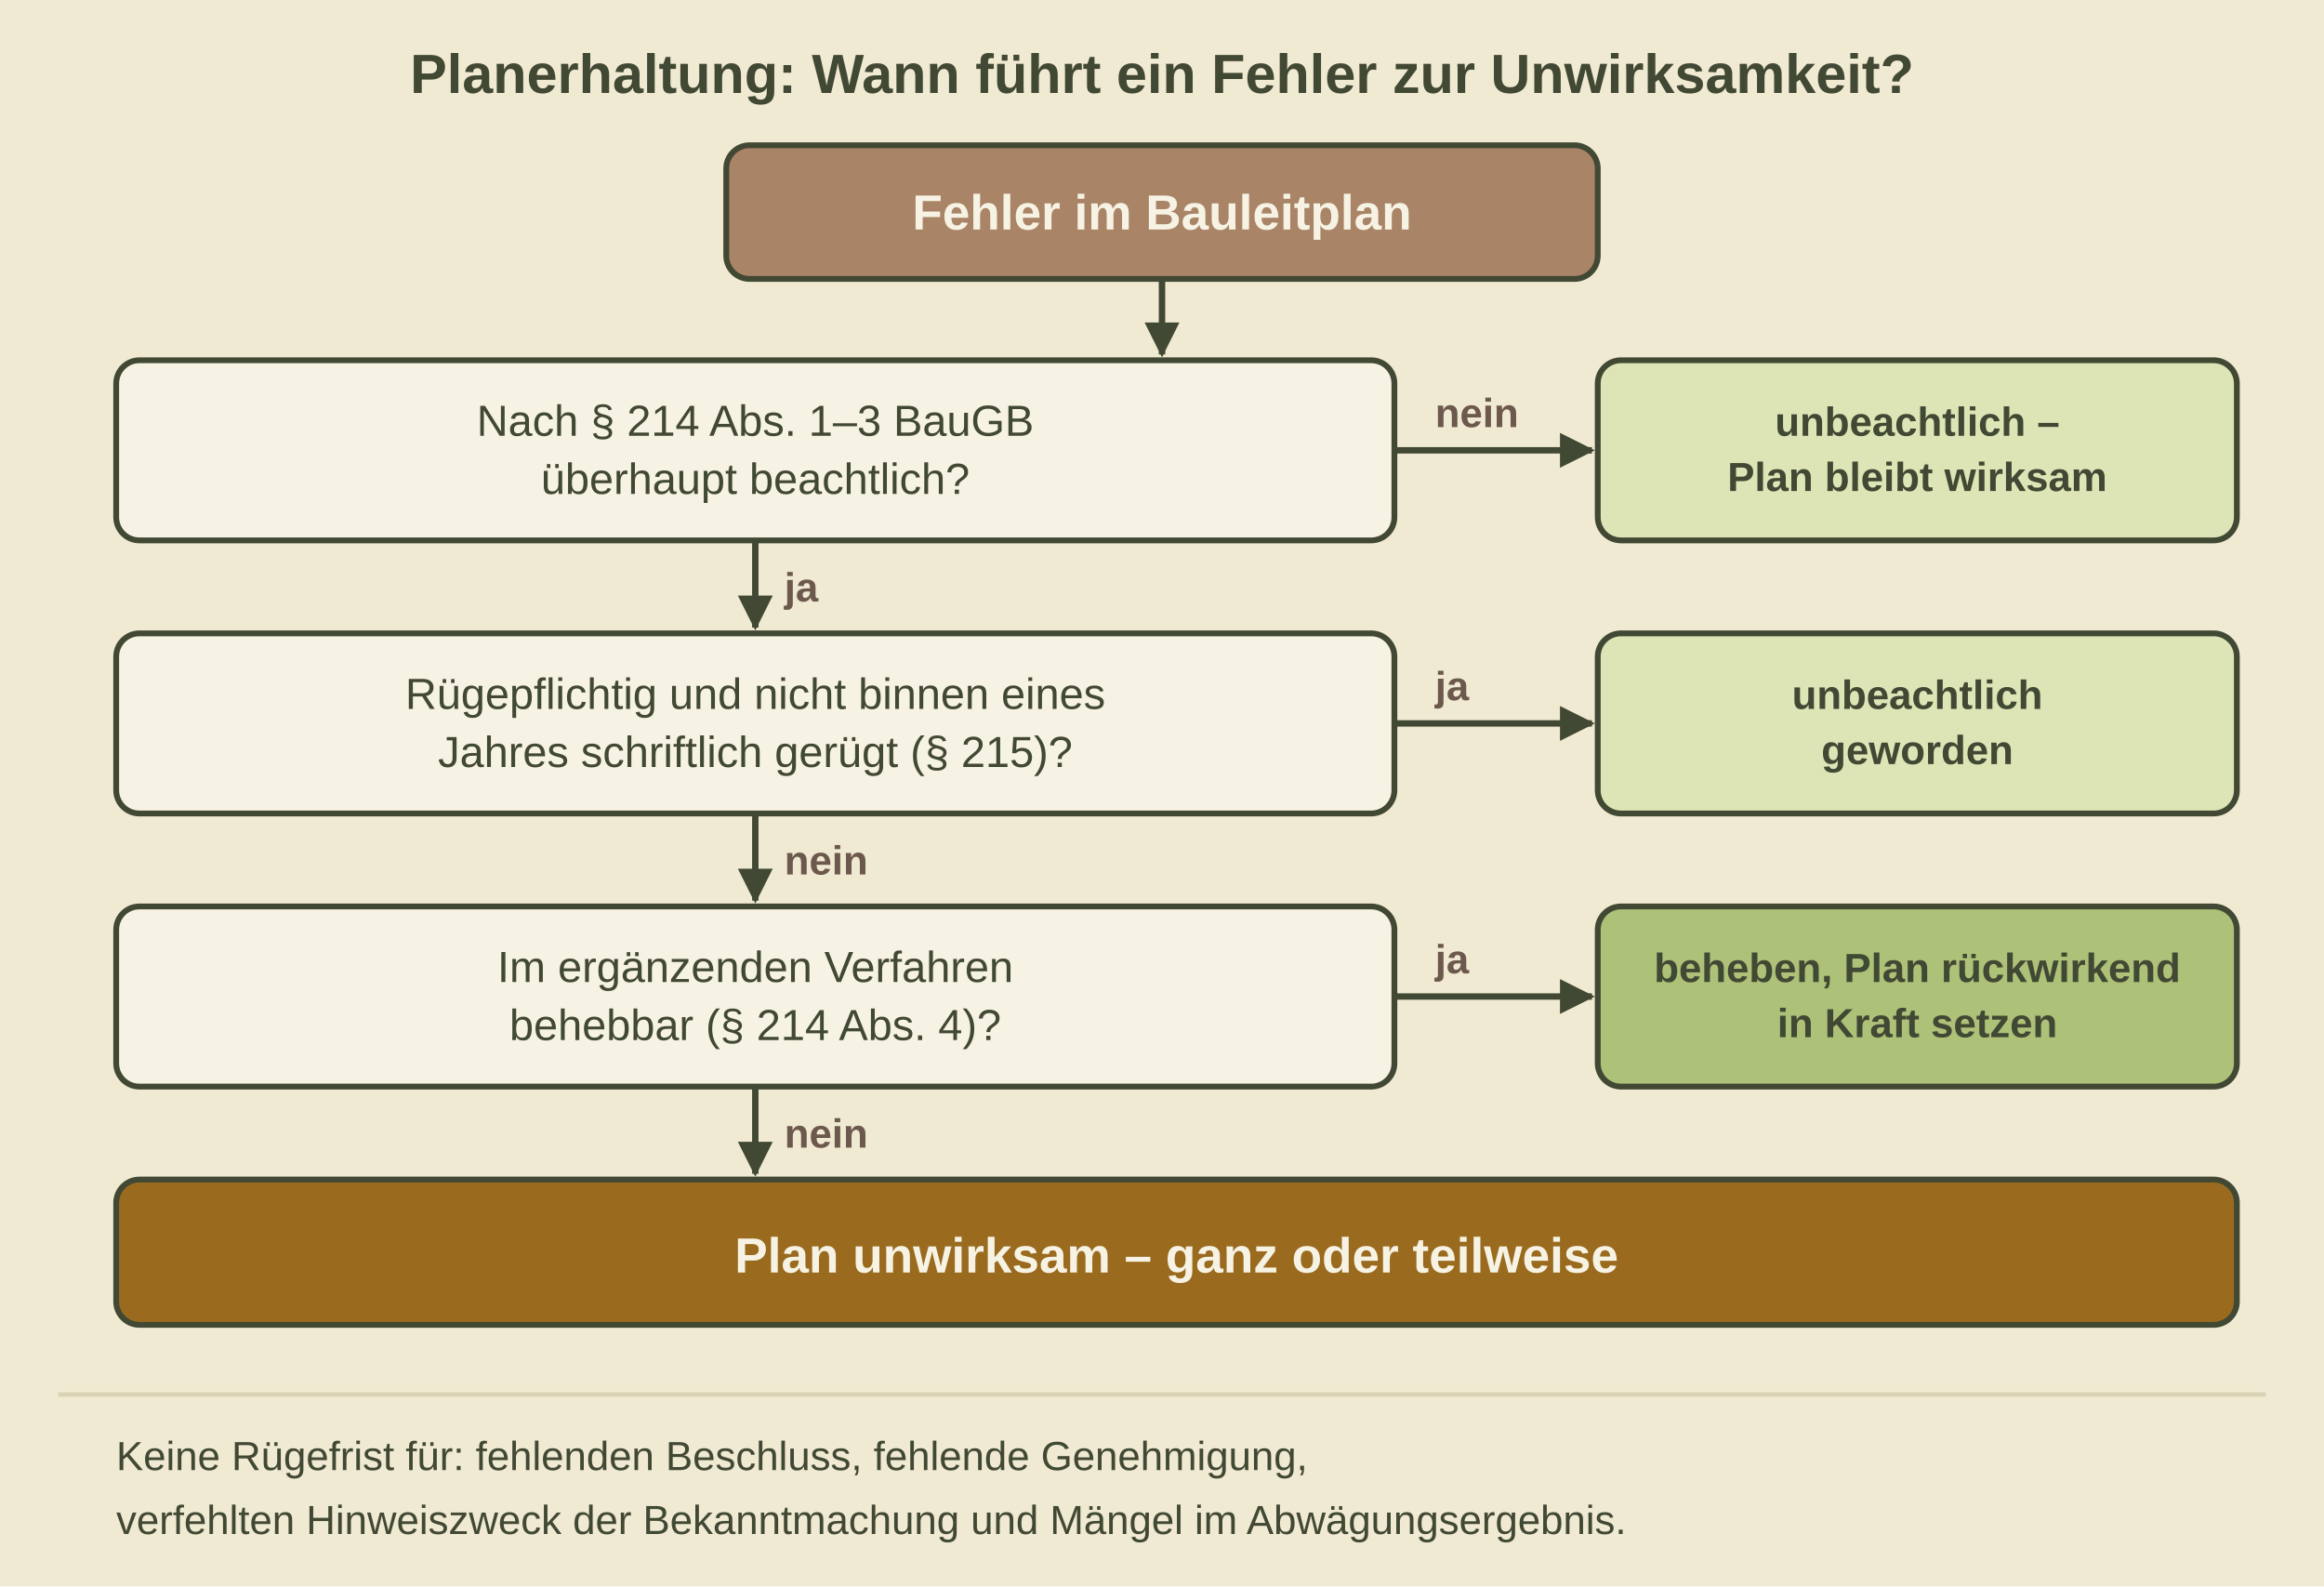
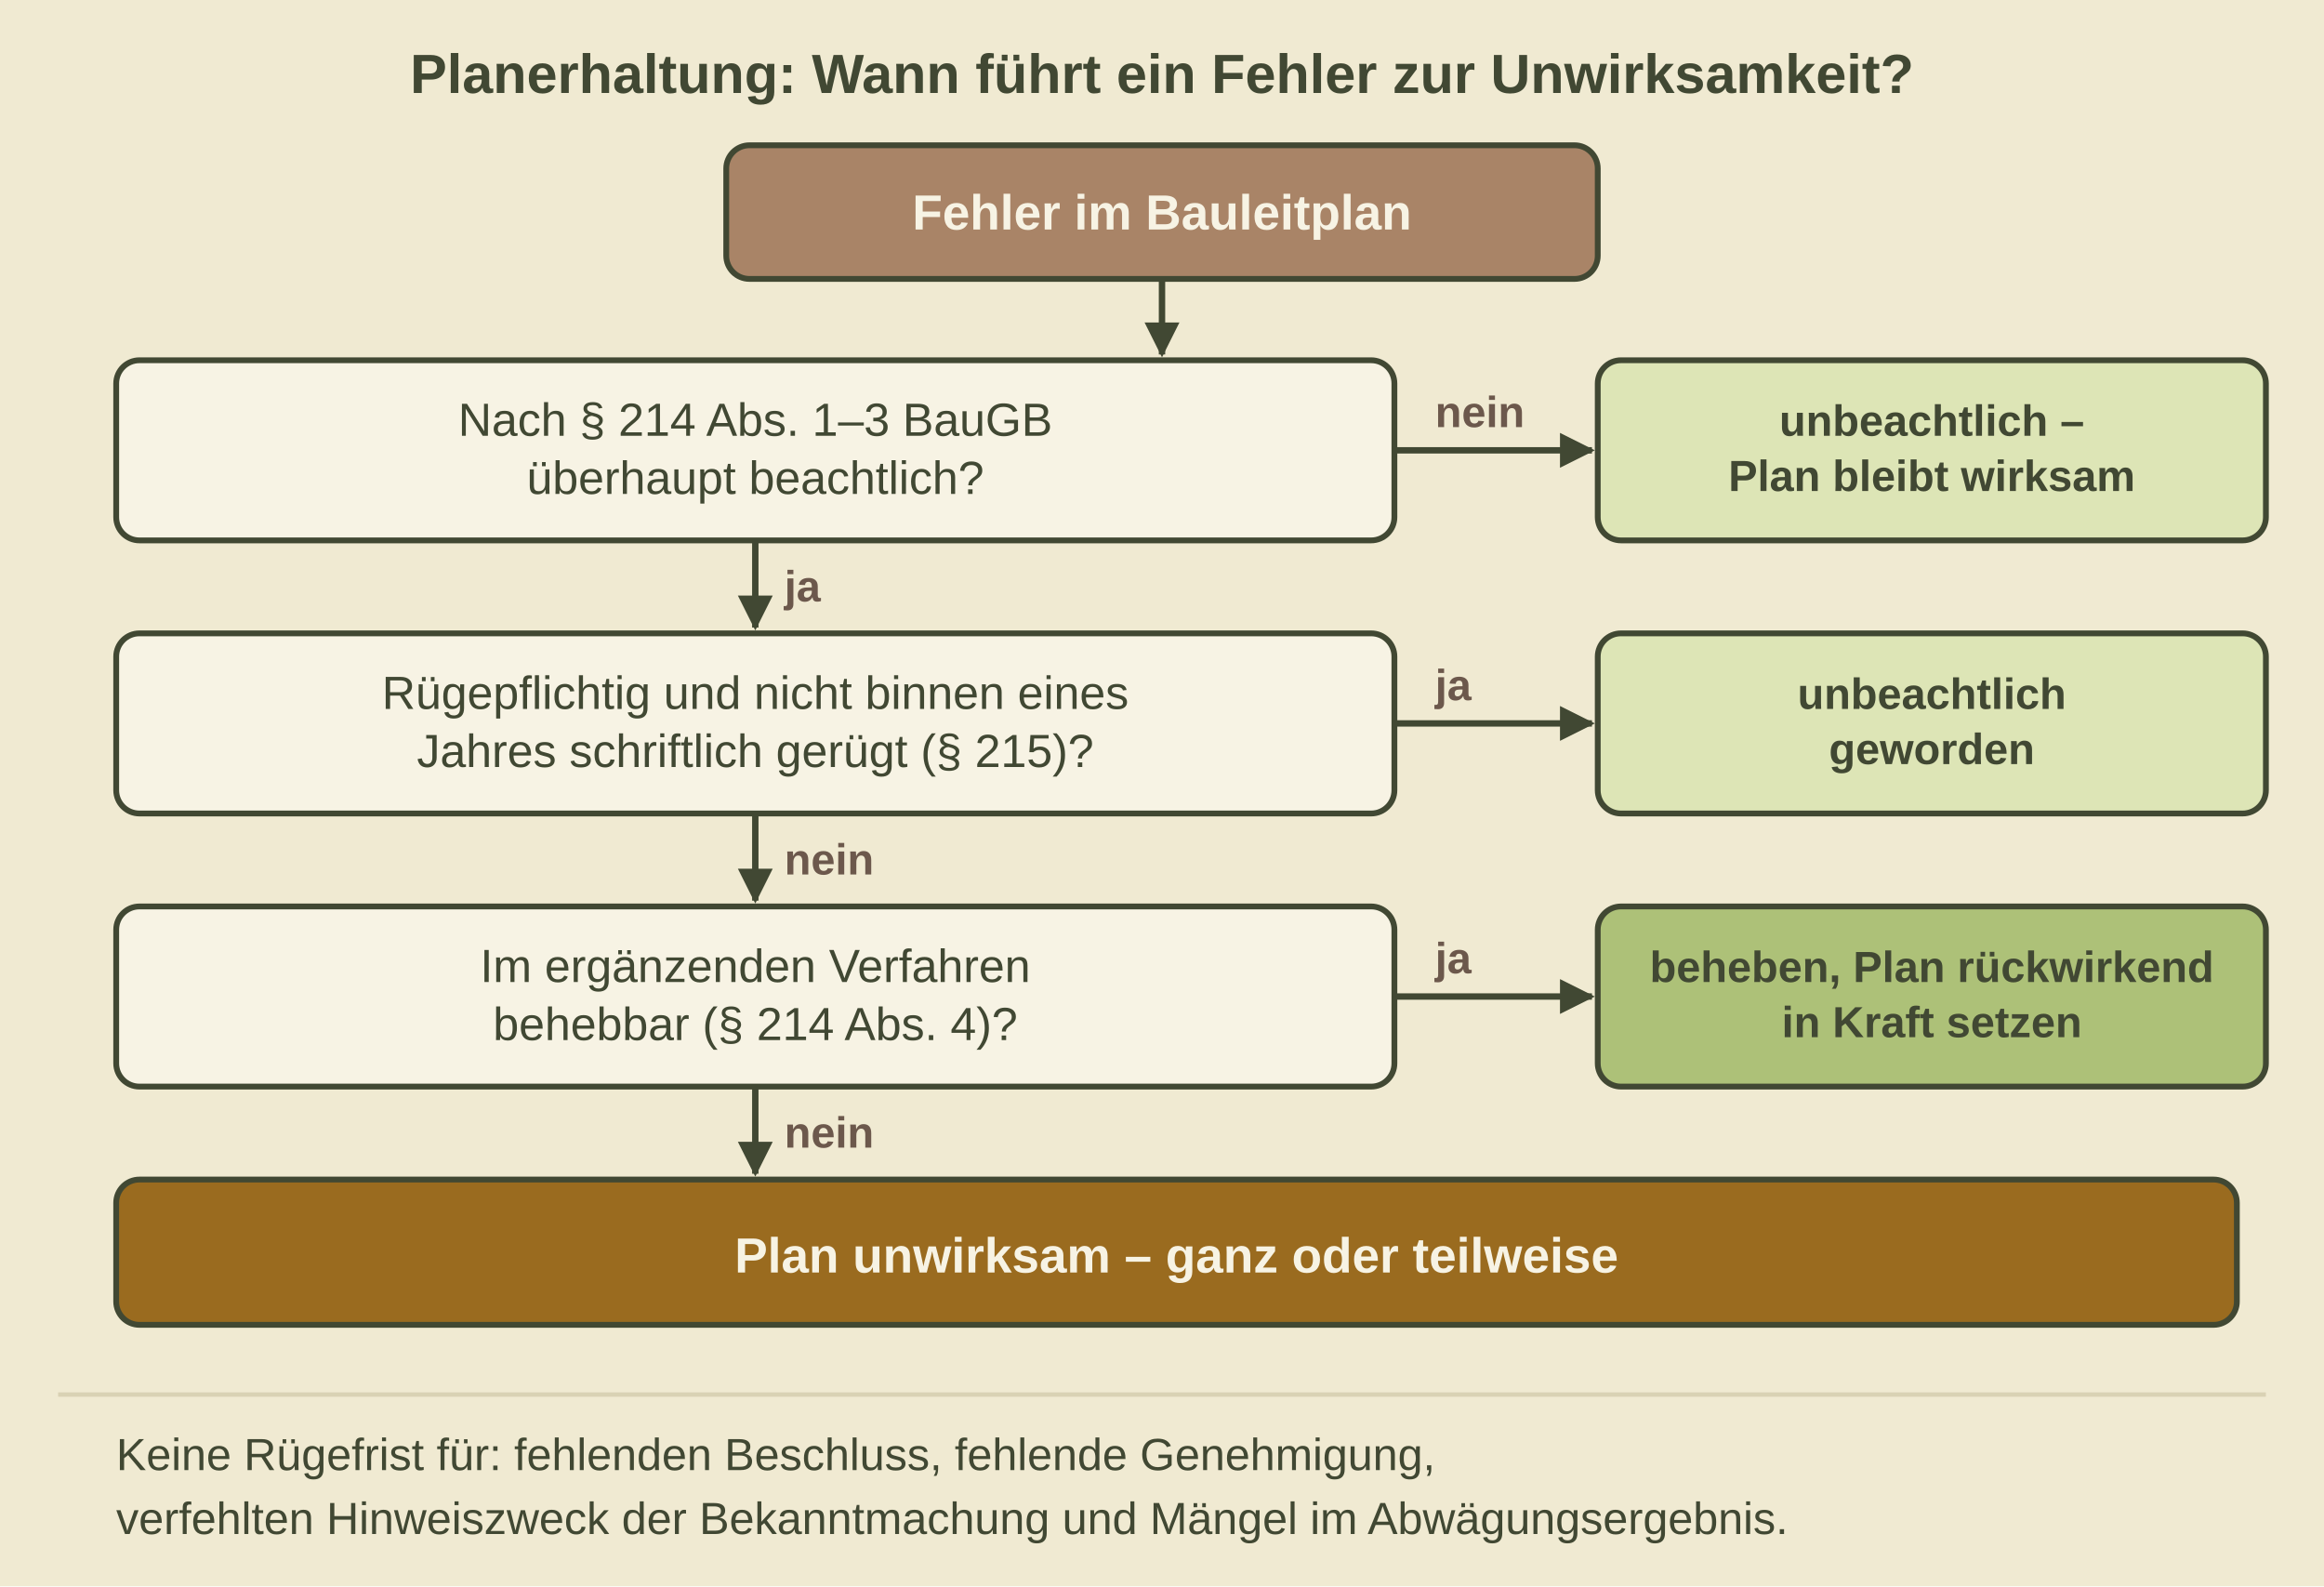
<svg xmlns="http://www.w3.org/2000/svg" viewBox="0 0 800 546" width="800" height="546" font-family="Arial, Helvetica, 'Liberation Sans', sans-serif">
  <rect x="0" y="0" width="800" height="546" fill="#f0ead2" />
  <defs>
    <marker id="spitze" markerWidth="12" markerHeight="12" refX="11" refY="6" orient="auto" markerUnits="userSpaceOnUse">
      <path d="M0,0 L12,6 L0,12 Z" fill="#414833" />
    </marker>
  </defs>
  <text x="400" y="32" font-size="19" text-anchor="middle" font-weight="bold" fill="#414833">Planerhaltung: Wann führt ein Fehler zur Unwirksamkeit?</text>
  <rect x="250" y="50" width="300" height="46" rx="8" fill="#a98467" stroke="#414833" stroke-width="2" />
  <text x="400" y="79" font-size="17" text-anchor="middle" font-weight="bold" fill="#f7f3e4">Fehler im Bauleitplan</text>
  <line x1="400" y1="96" x2="400" y2="122" stroke="#414833" stroke-width="2.2" marker-end="url(#spitze)" />
  <rect x="40" y="124" width="440" height="62" rx="8" fill="#f7f3e4" stroke="#414833" stroke-width="2" />
-   <text x="260" y="150" font-size="15" text-anchor="middle" font-weight="normal" fill="#414833">Nach § 214 Abs. 1–3 BauGB</text>
-   <text x="260" y="170" font-size="15" text-anchor="middle" font-weight="normal" fill="#414833">überhaupt beachtlich?</text>
+   <text x="260" y="150" font-size="16" text-anchor="middle" font-weight="normal" fill="#414833">Nach § 214 Abs. 1–3 BauGB</text>
+   <text x="260" y="170" font-size="16" text-anchor="middle" font-weight="normal" fill="#414833">überhaupt beachtlich?</text>
  <line x1="480" y1="155" x2="548" y2="155" stroke="#414833" stroke-width="2.2" marker-end="url(#spitze)" />
-   <text x="494" y="147" font-size="14" text-anchor="start" font-weight="bold" fill="#6c584c">nein</text>
-   <rect x="550" y="124" width="220" height="62" rx="8" fill="#dde5b6" stroke="#414833" stroke-width="2" />
-   <text x="660" y="150" font-size="14" text-anchor="middle" font-weight="bold" fill="#414833">unbeachtlich –</text>
-   <text x="660" y="169" font-size="14" text-anchor="middle" font-weight="bold" fill="#414833">Plan bleibt wirksam</text>
+   <text x="494" y="147" font-size="15" text-anchor="start" font-weight="bold" fill="#6c584c">nein</text>
+   <rect x="550" y="124" width="230" height="62" rx="8" fill="#dde5b6" stroke="#414833" stroke-width="2" />
+   <text x="665" y="150" font-size="15" text-anchor="middle" font-weight="bold" fill="#414833">unbeachtlich –</text>
+   <text x="665" y="169" font-size="15" text-anchor="middle" font-weight="bold" fill="#414833">Plan bleibt wirksam</text>
  <line x1="260" y1="186" x2="260" y2="216" stroke="#414833" stroke-width="2.2" marker-end="url(#spitze)" />
-   <text x="270" y="207" font-size="14" text-anchor="start" font-weight="bold" fill="#6c584c">ja</text>
+   <text x="270" y="207" font-size="15" text-anchor="start" font-weight="bold" fill="#6c584c">ja</text>
  <rect x="40" y="218" width="440" height="62" rx="8" fill="#f7f3e4" stroke="#414833" stroke-width="2" />
-   <text x="260" y="244" font-size="15" text-anchor="middle" font-weight="normal" fill="#414833">Rügepflichtig und nicht binnen eines</text>
-   <text x="260" y="264" font-size="15" text-anchor="middle" font-weight="normal" fill="#414833">Jahres schriftlich gerügt (§ 215)?</text>
+   <text x="260" y="244" font-size="16" text-anchor="middle" font-weight="normal" fill="#414833">Rügepflichtig und nicht binnen eines</text>
+   <text x="260" y="264" font-size="16" text-anchor="middle" font-weight="normal" fill="#414833">Jahres schriftlich gerügt (§ 215)?</text>
  <line x1="480" y1="249" x2="548" y2="249" stroke="#414833" stroke-width="2.2" marker-end="url(#spitze)" />
-   <text x="494" y="241" font-size="14" text-anchor="start" font-weight="bold" fill="#6c584c">ja</text>
-   <rect x="550" y="218" width="220" height="62" rx="8" fill="#dde5b6" stroke="#414833" stroke-width="2" />
-   <text x="660" y="244" font-size="14" text-anchor="middle" font-weight="bold" fill="#414833">unbeachtlich</text>
-   <text x="660" y="263" font-size="14" text-anchor="middle" font-weight="bold" fill="#414833">geworden</text>
+   <text x="494" y="241" font-size="15" text-anchor="start" font-weight="bold" fill="#6c584c">ja</text>
+   <rect x="550" y="218" width="230" height="62" rx="8" fill="#dde5b6" stroke="#414833" stroke-width="2" />
+   <text x="665" y="244" font-size="15" text-anchor="middle" font-weight="bold" fill="#414833">unbeachtlich</text>
+   <text x="665" y="263" font-size="15" text-anchor="middle" font-weight="bold" fill="#414833">geworden</text>
  <line x1="260" y1="280" x2="260" y2="310" stroke="#414833" stroke-width="2.2" marker-end="url(#spitze)" />
-   <text x="270" y="301" font-size="14" text-anchor="start" font-weight="bold" fill="#6c584c">nein</text>
+   <text x="270" y="301" font-size="15" text-anchor="start" font-weight="bold" fill="#6c584c">nein</text>
  <rect x="40" y="312" width="440" height="62" rx="8" fill="#f7f3e4" stroke="#414833" stroke-width="2" />
-   <text x="260" y="338" font-size="15" text-anchor="middle" font-weight="normal" fill="#414833">Im ergänzenden Verfahren</text>
-   <text x="260" y="358" font-size="15" text-anchor="middle" font-weight="normal" fill="#414833">behebbar (§ 214 Abs. 4)?</text>
+   <text x="260" y="338" font-size="16" text-anchor="middle" font-weight="normal" fill="#414833">Im ergänzenden Verfahren</text>
+   <text x="260" y="358" font-size="16" text-anchor="middle" font-weight="normal" fill="#414833">behebbar (§ 214 Abs. 4)?</text>
  <line x1="480" y1="343" x2="548" y2="343" stroke="#414833" stroke-width="2.2" marker-end="url(#spitze)" />
-   <text x="494" y="335" font-size="14" text-anchor="start" font-weight="bold" fill="#6c584c">ja</text>
-   <rect x="550" y="312" width="220" height="62" rx="8" fill="#adc178" stroke="#414833" stroke-width="2" />
-   <text x="660" y="338" font-size="14" text-anchor="middle" font-weight="bold" fill="#414833">beheben, Plan rückwirkend</text>
-   <text x="660" y="357" font-size="14" text-anchor="middle" font-weight="bold" fill="#414833">in Kraft setzen</text>
+   <text x="494" y="335" font-size="15" text-anchor="start" font-weight="bold" fill="#6c584c">ja</text>
+   <rect x="550" y="312" width="230" height="62" rx="8" fill="#adc178" stroke="#414833" stroke-width="2" />
+   <text x="665" y="338" font-size="15" text-anchor="middle" font-weight="bold" fill="#414833">beheben, Plan rückwirkend</text>
+   <text x="665" y="357" font-size="15" text-anchor="middle" font-weight="bold" fill="#414833">in Kraft setzen</text>
  <line x1="260" y1="374" x2="260" y2="404" stroke="#414833" stroke-width="2.2" marker-end="url(#spitze)" />
-   <text x="270" y="395" font-size="14" text-anchor="start" font-weight="bold" fill="#6c584c">nein</text>
+   <text x="270" y="395" font-size="15" text-anchor="start" font-weight="bold" fill="#6c584c">nein</text>
  <rect x="40" y="406" width="730" height="50" rx="8" fill="#9a6b1f" stroke="#414833" stroke-width="2" />
  <text x="405" y="438" font-size="17" text-anchor="middle" font-weight="bold" fill="#f7f3e4">Plan unwirksam – ganz oder teilweise</text>
  <line x1="20" y1="480" x2="780" y2="480" stroke="#d9d2b4" stroke-width="1.5" />
-   <text x="40" y="506" font-size="14" text-anchor="start" font-weight="normal" fill="#414833">Keine Rügefrist für: fehlenden Beschluss, fehlende Genehmigung,</text>
-   <text x="40" y="528" font-size="14" text-anchor="start" font-weight="normal" fill="#414833">verfehlten Hinweiszweck der Bekanntmachung und Mängel im Abwägungsergebnis.</text>
+   <text x="40" y="506" font-size="15.5" text-anchor="start" font-weight="normal" fill="#414833">Keine Rügefrist für: fehlenden Beschluss, fehlende Genehmigung,</text>
+   <text x="40" y="528" font-size="15.5" text-anchor="start" font-weight="normal" fill="#414833">verfehlten Hinweiszweck der Bekanntmachung und Mängel im Abwägungsergebnis.</text>
</svg>
